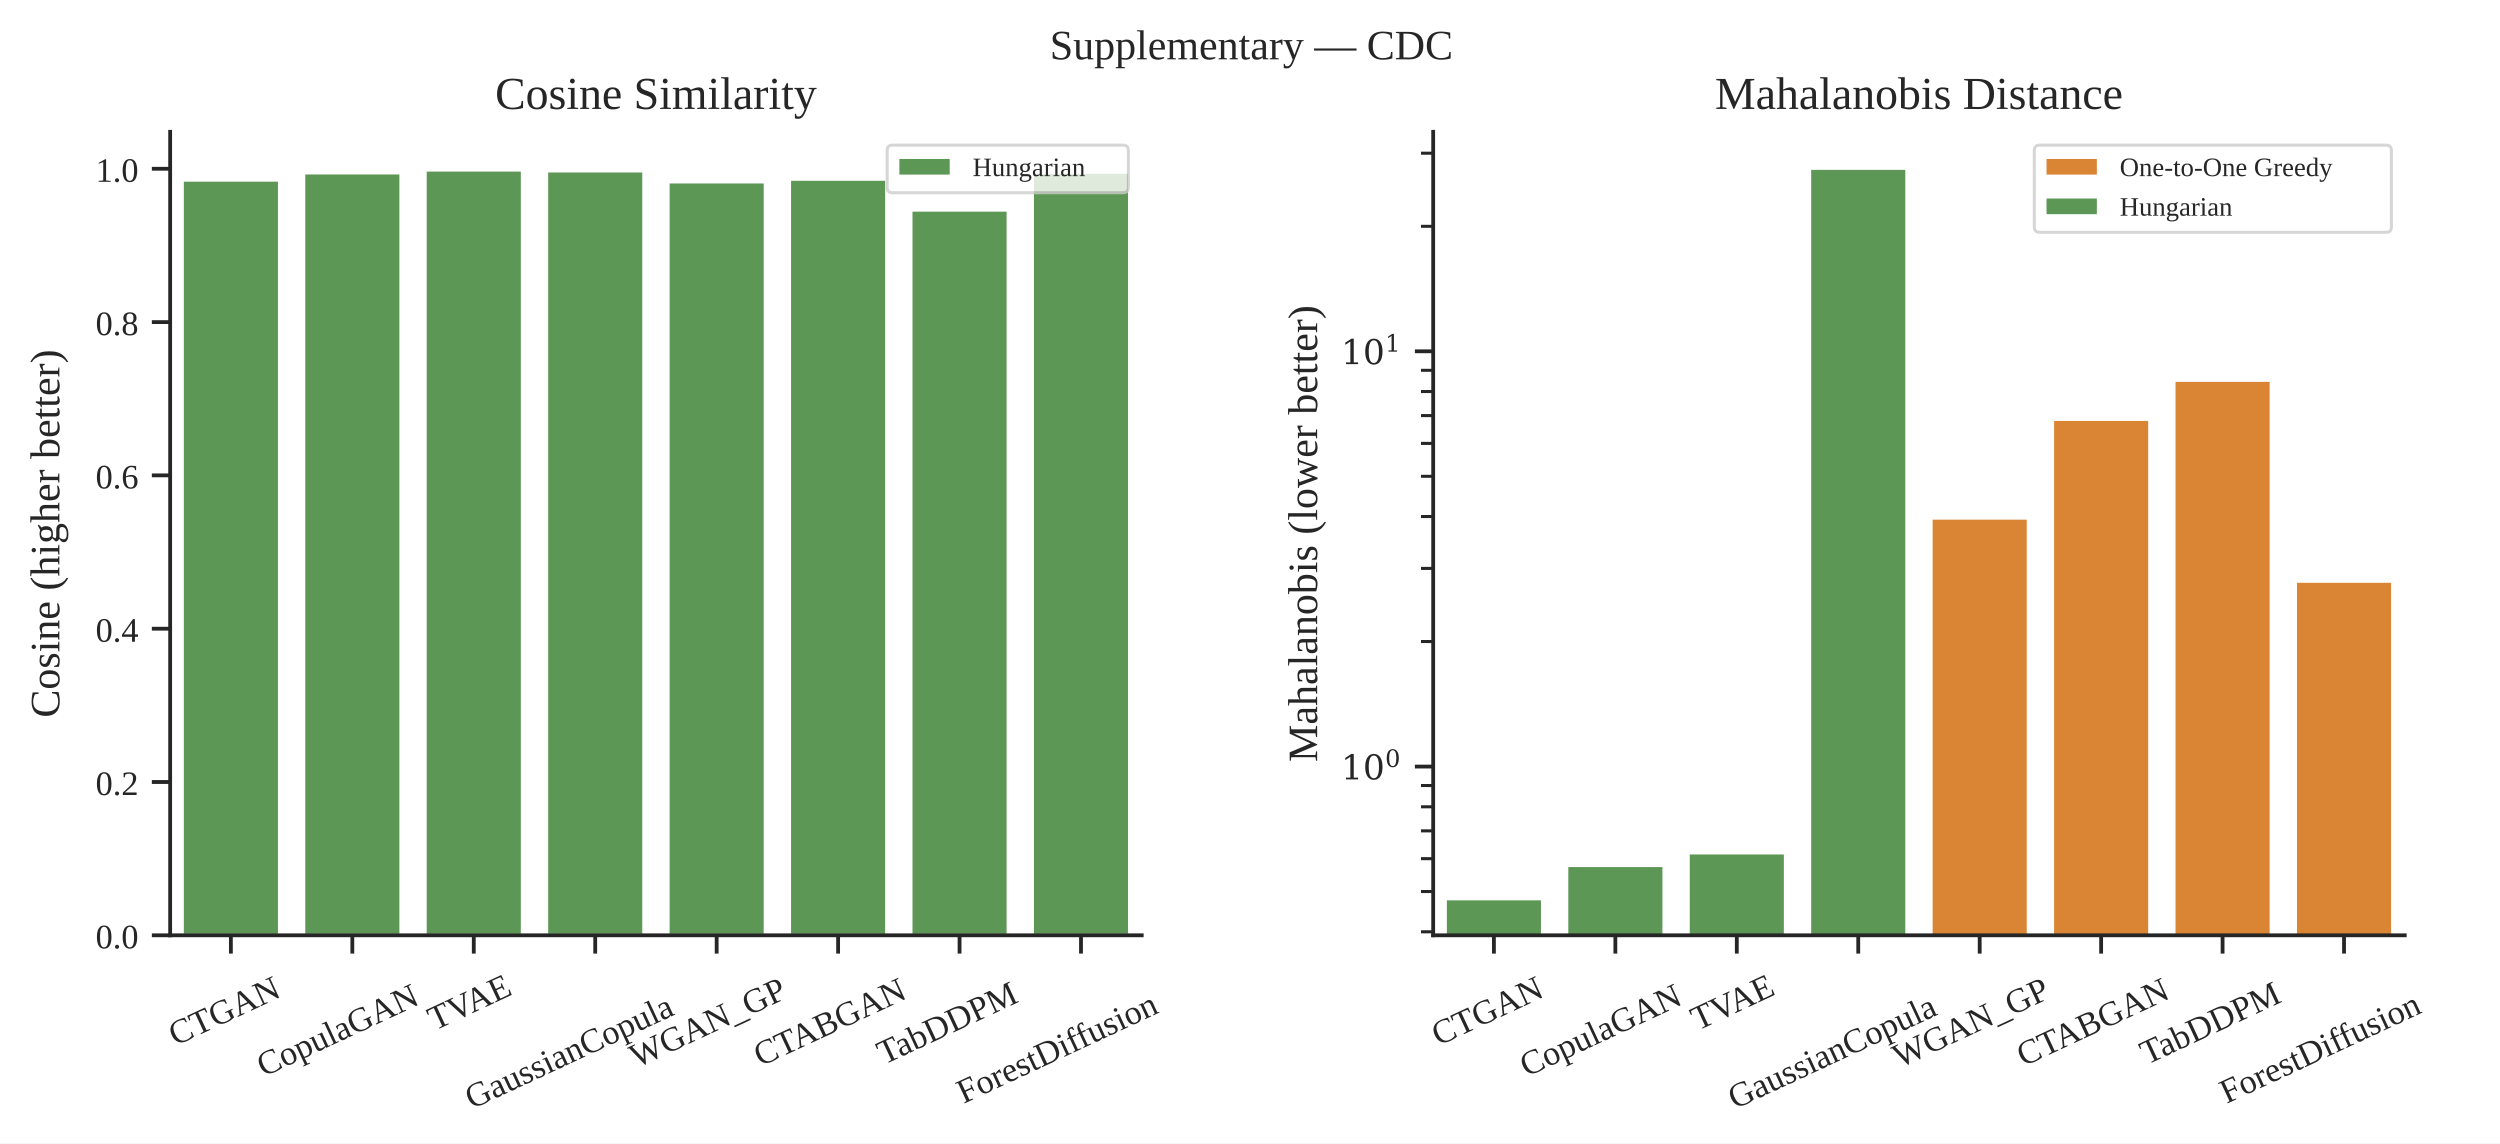
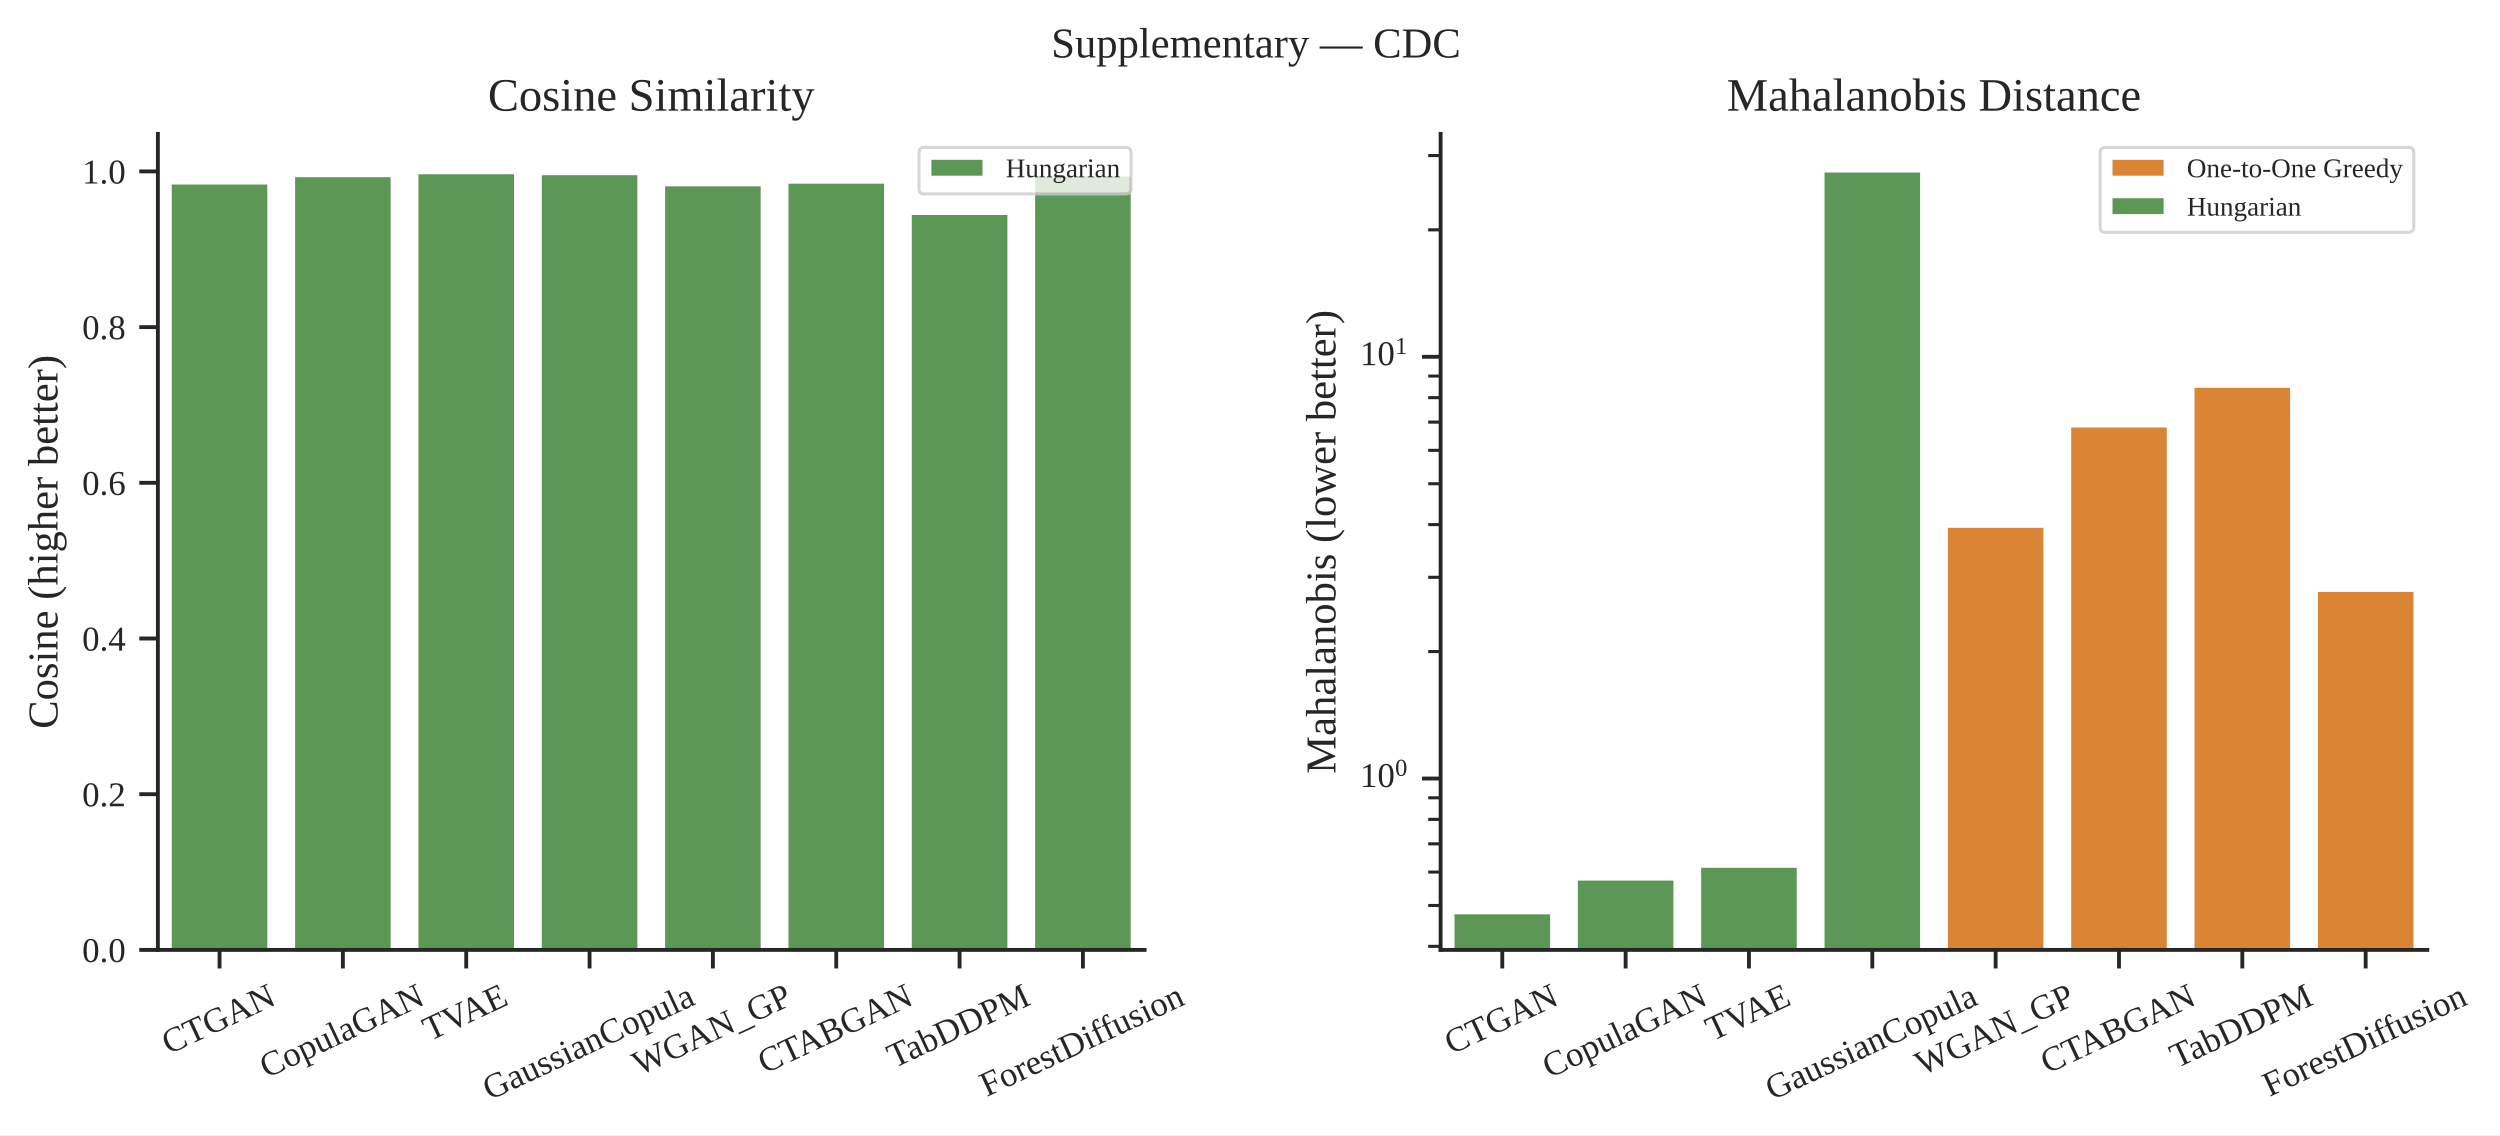
- <svg xmlns="http://www.w3.org/2000/svg" xmlns:xlink="http://www.w3.org/1999/xlink" width="655.49pt" height="299.789pt" viewBox="0 0 655.49 299.789" version="1.1">
+ <svg xmlns="http://www.w3.org/2000/svg" xmlns:xlink="http://www.w3.org/1999/xlink" width="645.417pt" height="293.062pt" viewBox="0 0 645.417 293.062" version="1.1">
  <defs>
    <style type="text/css">*{stroke-linejoin: round; stroke-linecap: butt}</style>
  </defs>
  <g id="figure_1">
    <g id="patch_1">
-       <path d="M 0 299.789  L 655.49 299.789  L 655.49 0  L 0 0  z " style="fill: #ffffff" />
+       <path d="M 0 293.062  L 645.417 293.062  L 645.417 0  L 0 0  z " style="fill: #ffffff" />
    </g>
    <g id="axes_1">
      <g id="patch_2">
-         <path d="M 44.615 245.232  L 299.354 245.232  L 299.354 34.56  L 44.615 34.56  z " style="fill: #ffffff" />
+         <path d="M 40.757 245.232  L 295.496 245.232  L 295.496 34.56  L 40.757 34.56  z " style="fill: #ffffff" />
      </g>
      <g id="matplotlib.axis_1">
        <g id="xtick_1">
          <g id="line2d_1">
            <defs>
-               <path id="m50af1e4150" d="M 0 0  L 0 4.8  " style="stroke: #262626" />
+               <path id="m67b6fa50e7" d="M 0 0  L 0 4.8  " style="stroke: #262626" />
            </defs>
            <g>
-               <use xlink:href="#m50af1e4150" x="60.536" y="245.232" style="fill: #262626; stroke: #262626" />
+               <use xlink:href="#m67b6fa50e7" x="56.678" y="245.232" style="fill: #262626; stroke: #262626" />
            </g>
          </g>
          <g id="text_1">
-             <text style="font-size: 9px; font-family: 'Times New Roman', 'Times', 'Nimbus Roman', 'Liberation Serif', 'DejaVu Serif', serif; fill: #262626" transform="translate(45.97269 274.291) rotate(-25)">CTGAN</text>
+             <text style="font-size: 9px; font-family: 'Times New Roman', 'Times', 'Nimbus Roman', 'Liberation Serif', 'TeX Gyre Termes', 'DejaVu Serif', serif; fill: #262626" transform="translate(43.54491 272.2929) rotate(-25)">CTGAN</text>
          </g>
        </g>
        <g id="xtick_2">
          <g id="line2d_2">
            <g>
-               <use xlink:href="#m50af1e4150" x="92.379" y="245.232" style="fill: #262626; stroke: #262626" />
+               <use xlink:href="#m67b6fa50e7" x="88.52" y="245.232" style="fill: #262626; stroke: #262626" />
            </g>
          </g>
          <g id="text_2">
-             <text style="font-size: 9px; font-family: 'Times New Roman', 'Times', 'Nimbus Roman', 'Liberation Serif', 'DejaVu Serif', serif; fill: #262626" transform="translate(69.10646 282.4128) rotate(-25)">CopulaGAN</text>
+             <text style="font-size: 9px; font-family: 'Times New Roman', 'Times', 'Nimbus Roman', 'Liberation Serif', 'TeX Gyre Termes', 'DejaVu Serif', serif; fill: #262626" transform="translate(68.81728 278.4202) rotate(-25)">CopulaGAN</text>
          </g>
        </g>
        <g id="xtick_3">
          <g id="line2d_3">
            <g>
-               <use xlink:href="#m50af1e4150" x="124.221" y="245.232" style="fill: #262626; stroke: #262626" />
+               <use xlink:href="#m67b6fa50e7" x="120.363" y="245.232" style="fill: #262626; stroke: #262626" />
            </g>
          </g>
          <g id="text_3">
-             <text style="font-size: 9px; font-family: 'Times New Roman', 'Times', 'Nimbus Roman', 'Liberation Serif', 'DejaVu Serif', serif; fill: #262626" transform="translate(113.9576 270.2806) rotate(-25)">TVAE</text>
+             <text style="font-size: 9px; font-family: 'Times New Roman', 'Times', 'Nimbus Roman', 'Liberation Serif', 'TeX Gyre Termes', 'DejaVu Serif', serif; fill: #262626" transform="translate(110.9296 268.8424) rotate(-25)">TVAE</text>
          </g>
        </g>
        <g id="xtick_4">
          <g id="line2d_4">
            <g>
-               <use xlink:href="#m50af1e4150" x="156.064" y="245.232" style="fill: #262626; stroke: #262626" />
+               <use xlink:href="#m67b6fa50e7" x="152.205" y="245.232" style="fill: #262626; stroke: #262626" />
            </g>
          </g>
          <g id="text_4">
-             <text style="font-size: 9px; font-family: 'Times New Roman', 'Times', 'Nimbus Roman', 'Liberation Serif', 'DejaVu Serif', serif; fill: #262626" transform="translate(123.6984 290.8929) rotate(-25)">GaussianCopula</text>
+             <text style="font-size: 9px; font-family: 'Times New Roman', 'Times', 'Nimbus Roman', 'Liberation Serif', 'TeX Gyre Termes', 'DejaVu Serif', serif; fill: #262626" transform="translate(126.3858 284.1244) rotate(-25)">GaussianCopula</text>
          </g>
        </g>
        <g id="xtick_5">
          <g id="line2d_5">
            <g>
-               <use xlink:href="#m50af1e4150" x="187.906" y="245.232" style="fill: #262626; stroke: #262626" />
+               <use xlink:href="#m67b6fa50e7" x="184.047" y="245.232" style="fill: #262626; stroke: #262626" />
            </g>
          </g>
          <g id="text_5">
-             <text style="font-size: 9px; font-family: 'Times New Roman', 'Times', 'Nimbus Roman', 'Liberation Serif', 'DejaVu Serif', serif; fill: #262626" transform="translate(166.8636 280.1085) rotate(-25)">WGAN_GP</text>
+             <text style="font-size: 9px; font-family: 'Times New Roman', 'Times', 'Nimbus Roman', 'Liberation Serif', 'TeX Gyre Termes', 'DejaVu Serif', serif; fill: #262626" transform="translate(165.0238 277.7867) rotate(-25)">WGAN_GP</text>
          </g>
        </g>
        <g id="xtick_6">
          <g id="line2d_6">
            <g>
-               <use xlink:href="#m50af1e4150" x="219.748" y="245.232" style="fill: #262626; stroke: #262626" />
+               <use xlink:href="#m67b6fa50e7" x="215.89" y="245.232" style="fill: #262626; stroke: #262626" />
            </g>
          </g>
          <g id="text_6">
-             <text style="font-size: 9px; font-family: 'Times New Roman', 'Times', 'Nimbus Roman', 'Liberation Serif', 'DejaVu Serif', serif; fill: #262626" transform="translate(199.3902 279.695) rotate(-25)">CTABGAN</text>
+             <text style="font-size: 9px; font-family: 'Times New Roman', 'Times', 'Nimbus Roman', 'Liberation Serif', 'TeX Gyre Termes', 'DejaVu Serif', serif; fill: #262626" transform="translate(197.4174 277.2726) rotate(-25)">CTABGAN</text>
          </g>
        </g>
        <g id="xtick_7">
          <g id="line2d_7">
            <g>
-               <use xlink:href="#m50af1e4150" x="251.591" y="245.232" style="fill: #262626; stroke: #262626" />
+               <use xlink:href="#m67b6fa50e7" x="247.732" y="245.232" style="fill: #262626; stroke: #262626" />
            </g>
          </g>
          <g id="text_7">
-             <text style="font-size: 9px; font-family: 'Times New Roman', 'Times', 'Nimbus Roman', 'Liberation Serif', 'DejaVu Serif', serif; fill: #262626" transform="translate(231.7341 279.2273) rotate(-25)">TabDDPM</text>
+             <text style="font-size: 9px; font-family: 'Times New Roman', 'Times', 'Nimbus Roman', 'Liberation Serif', 'TeX Gyre Termes', 'DejaVu Serif', serif; fill: #262626" transform="translate(230.8064 275.8303) rotate(-25)">TabDDPM</text>
          </g>
        </g>
        <g id="xtick_8">
          <g id="line2d_8">
            <g>
-               <use xlink:href="#m50af1e4150" x="283.433" y="245.232" style="fill: #262626; stroke: #262626" />
+               <use xlink:href="#m67b6fa50e7" x="279.574" y="245.232" style="fill: #262626; stroke: #262626" />
            </g>
          </g>
          <g id="text_8">
-             <text style="font-size: 9px; font-family: 'Times New Roman', 'Times', 'Nimbus Roman', 'Liberation Serif', 'DejaVu Serif', serif; fill: #262626" transform="translate(252.6273 289.4387) rotate(-25)">ForestDiffusion</text>
+             <text style="font-size: 9px; font-family: 'Times New Roman', 'Times', 'Nimbus Roman', 'Liberation Serif', 'TeX Gyre Termes', 'DejaVu Serif', serif; fill: #262626" transform="translate(254.7322 283.2133) rotate(-25)">ForestDiffusion</text>
          </g>
        </g>
      </g>
      <g id="matplotlib.axis_2">
        <g id="ytick_1">
          <g id="line2d_9">
            <defs>
-               <path id="m8c14c5569a" d="M 0 0  L -4.8 0  " style="stroke: #262626" />
+               <path id="m2bfbf1e0cd" d="M 0 0  L -4.8 0  " style="stroke: #262626" />
            </defs>
            <g>
-               <use xlink:href="#m8c14c5569a" x="44.615" y="245.232" style="fill: #262626; stroke: #262626" />
+               <use xlink:href="#m2bfbf1e0cd" x="40.757" y="245.232" style="fill: #262626; stroke: #262626" />
            </g>
          </g>
          <g id="text_9">
-             <text style="font-size: 9px; font-family: 'Times New Roman', 'Times', 'Nimbus Roman', 'Liberation Serif', 'DejaVu Serif', serif; text-anchor: end; fill: #262626" x="36.315" y="248.651" transform="rotate(-0 36.31516 248.6513)">0.0</text>
+             <text style="font-size: 9px; font-family: 'Times New Roman', 'Times', 'Nimbus Roman', 'Liberation Serif', 'TeX Gyre Termes', 'DejaVu Serif', serif; text-anchor: end; fill: #262626" x="32.457" y="248.355" transform="rotate(-0 32.45656 248.3546)">0.0</text>
          </g>
        </g>
        <g id="ytick_2">
          <g id="line2d_10">
            <g>
-               <use xlink:href="#m8c14c5569a" x="44.615" y="205.037" style="fill: #262626; stroke: #262626" />
+               <use xlink:href="#m2bfbf1e0cd" x="40.757" y="205.037" style="fill: #262626; stroke: #262626" />
            </g>
          </g>
          <g id="text_10">
-             <text style="font-size: 9px; font-family: 'Times New Roman', 'Times', 'Nimbus Roman', 'Liberation Serif', 'DejaVu Serif', serif; text-anchor: end; fill: #262626" x="36.315" y="208.456" transform="rotate(-0 36.31516 208.4559)">0.2</text>
+             <text style="font-size: 9px; font-family: 'Times New Roman', 'Times', 'Nimbus Roman', 'Liberation Serif', 'TeX Gyre Termes', 'DejaVu Serif', serif; text-anchor: end; fill: #262626" x="32.457" y="208.159" transform="rotate(-0 32.45656 208.1592)">0.2</text>
          </g>
        </g>
        <g id="ytick_3">
          <g id="line2d_11">
            <g>
-               <use xlink:href="#m8c14c5569a" x="44.615" y="164.841" style="fill: #262626; stroke: #262626" />
+               <use xlink:href="#m2bfbf1e0cd" x="40.757" y="164.841" style="fill: #262626; stroke: #262626" />
            </g>
          </g>
          <g id="text_11">
-             <text style="font-size: 9px; font-family: 'Times New Roman', 'Times', 'Nimbus Roman', 'Liberation Serif', 'DejaVu Serif', serif; text-anchor: end; fill: #262626" x="36.315" y="168.261" transform="rotate(-0 36.31516 168.2605)">0.4</text>
+             <text style="font-size: 9px; font-family: 'Times New Roman', 'Times', 'Nimbus Roman', 'Liberation Serif', 'TeX Gyre Termes', 'DejaVu Serif', serif; text-anchor: end; fill: #262626" x="32.457" y="167.964" transform="rotate(-0 32.45656 167.9638)">0.4</text>
          </g>
        </g>
        <g id="ytick_4">
          <g id="line2d_12">
            <g>
-               <use xlink:href="#m8c14c5569a" x="44.615" y="124.646" style="fill: #262626; stroke: #262626" />
+               <use xlink:href="#m2bfbf1e0cd" x="40.757" y="124.646" style="fill: #262626; stroke: #262626" />
            </g>
          </g>
          <g id="text_12">
-             <text style="font-size: 9px; font-family: 'Times New Roman', 'Times', 'Nimbus Roman', 'Liberation Serif', 'DejaVu Serif', serif; text-anchor: end; fill: #262626" x="36.315" y="128.065" transform="rotate(-0 36.31516 128.0651)">0.6</text>
+             <text style="font-size: 9px; font-family: 'Times New Roman', 'Times', 'Nimbus Roman', 'Liberation Serif', 'TeX Gyre Termes', 'DejaVu Serif', serif; text-anchor: end; fill: #262626" x="32.457" y="127.768" transform="rotate(-0 32.45656 127.7684)">0.6</text>
          </g>
        </g>
        <g id="ytick_5">
          <g id="line2d_13">
            <g>
-               <use xlink:href="#m8c14c5569a" x="44.615" y="84.45" style="fill: #262626; stroke: #262626" />
+               <use xlink:href="#m2bfbf1e0cd" x="40.757" y="84.45" style="fill: #262626; stroke: #262626" />
            </g>
          </g>
          <g id="text_13">
-             <text style="font-size: 9px; font-family: 'Times New Roman', 'Times', 'Nimbus Roman', 'Liberation Serif', 'DejaVu Serif', serif; text-anchor: end; fill: #262626" x="36.315" y="87.87" transform="rotate(-0 36.31516 87.86974)">0.8</text>
+             <text style="font-size: 9px; font-family: 'Times New Roman', 'Times', 'Nimbus Roman', 'Liberation Serif', 'TeX Gyre Termes', 'DejaVu Serif', serif; text-anchor: end; fill: #262626" x="32.457" y="87.573" transform="rotate(-0 32.45656 87.57303)">0.8</text>
          </g>
        </g>
        <g id="ytick_6">
          <g id="line2d_14">
            <g>
-               <use xlink:href="#m8c14c5569a" x="44.615" y="44.255" style="fill: #262626; stroke: #262626" />
+               <use xlink:href="#m2bfbf1e0cd" x="40.757" y="44.255" style="fill: #262626; stroke: #262626" />
            </g>
          </g>
          <g id="text_14">
-             <text style="font-size: 9px; font-family: 'Times New Roman', 'Times', 'Nimbus Roman', 'Liberation Serif', 'DejaVu Serif', serif; text-anchor: end; fill: #262626" x="36.315" y="47.674" transform="rotate(-0 36.31516 47.67436)">1.0</text>
+             <text style="font-size: 9px; font-family: 'Times New Roman', 'Times', 'Nimbus Roman', 'Liberation Serif', 'TeX Gyre Termes', 'DejaVu Serif', serif; text-anchor: end; fill: #262626" x="32.457" y="47.378" transform="rotate(-0 32.45656 47.37764)">1.0</text>
          </g>
        </g>
        <g id="text_15">
-           <text style="font-size: 11px; font-family: 'Times New Roman', 'Times', 'Nimbus Roman', 'Liberation Serif', 'DejaVu Serif', serif; text-anchor: middle; fill: #262626" x="15.558" y="139.896" transform="rotate(-90 15.55828 139.896)">Cosine (higher better)</text>
+           <text style="font-size: 11px; font-family: 'Times New Roman', 'Times', 'Nimbus Roman', 'Liberation Serif', 'TeX Gyre Termes', 'DejaVu Serif', serif; text-anchor: middle; fill: #262626" x="14.833" y="139.896" transform="rotate(-90 14.83297 139.896)">Cosine (higher better)</text>
        </g>
      </g>
      <g id="patch_3">
-         <path d="M 47.799 245.232  L 73.273 245.232  L 73.273 47.236  L 47.799 47.236  z " clip-path="url(#pd14e0d94b9)" style="fill: #5d9756; stroke: #ffffff; stroke-width: 0.8; stroke-linejoin: miter" />
+         <path d="M 43.941 245.232  L 69.415 245.232  L 69.415 47.236  L 43.941 47.236  z " clip-path="url(#pddd8d84d70)" style="fill: #5d9756; stroke: #ffffff; stroke-width: 0.8; stroke-linejoin: miter" />
      </g>
      <g id="patch_4">
-         <path d="M 79.642 245.232  L 105.116 245.232  L 105.116 45.349  L 79.642 45.349  z " clip-path="url(#pd14e0d94b9)" style="fill: #5d9756; stroke: #ffffff; stroke-width: 0.8; stroke-linejoin: miter" />
+         <path d="M 75.783 245.232  L 101.257 245.232  L 101.257 45.349  L 75.783 45.349  z " clip-path="url(#pddd8d84d70)" style="fill: #5d9756; stroke: #ffffff; stroke-width: 0.8; stroke-linejoin: miter" />
      </g>
      <g id="patch_5">
-         <path d="M 111.484 245.232  L 136.958 245.232  L 136.958 44.592  L 111.484 44.592  z " clip-path="url(#pd14e0d94b9)" style="fill: #5d9756; stroke: #ffffff; stroke-width: 0.8; stroke-linejoin: miter" />
+         <path d="M 107.626 245.232  L 133.099 245.232  L 133.099 44.592  L 107.626 44.592  z " clip-path="url(#pddd8d84d70)" style="fill: #5d9756; stroke: #ffffff; stroke-width: 0.8; stroke-linejoin: miter" />
      </g>
      <g id="patch_6">
-         <path d="M 143.327 245.232  L 168.8 245.232  L 168.8 44.823  L 143.327 44.823  z " clip-path="url(#pd14e0d94b9)" style="fill: #5d9756; stroke: #ffffff; stroke-width: 0.8; stroke-linejoin: miter" />
+         <path d="M 139.468 245.232  L 164.942 245.232  L 164.942 44.823  L 139.468 44.823  z " clip-path="url(#pddd8d84d70)" style="fill: #5d9756; stroke: #ffffff; stroke-width: 0.8; stroke-linejoin: miter" />
      </g>
      <g id="patch_7">
-         <path d="M 175.169 245.232  L 200.643 245.232  L 200.643 47.706  L 175.169 47.706  z " clip-path="url(#pd14e0d94b9)" style="fill: #5d9756; stroke: #ffffff; stroke-width: 0.8; stroke-linejoin: miter" />
+         <path d="M 171.31 245.232  L 196.784 245.232  L 196.784 47.706  L 171.31 47.706  z " clip-path="url(#pddd8d84d70)" style="fill: #5d9756; stroke: #ffffff; stroke-width: 0.8; stroke-linejoin: miter" />
      </g>
      <g id="patch_8">
-         <path d="M 207.011 245.232  L 232.485 245.232  L 232.485 47.011  L 207.011 47.011  z " clip-path="url(#pd14e0d94b9)" style="fill: #5d9756; stroke: #ffffff; stroke-width: 0.8; stroke-linejoin: miter" />
+         <path d="M 203.153 245.232  L 228.627 245.232  L 228.627 47.011  L 203.153 47.011  z " clip-path="url(#pddd8d84d70)" style="fill: #5d9756; stroke: #ffffff; stroke-width: 0.8; stroke-linejoin: miter" />
      </g>
      <g id="patch_9">
-         <path d="M 238.854 245.232  L 264.328 245.232  L 264.328 55.101  L 238.854 55.101  z " clip-path="url(#pd14e0d94b9)" style="fill: #5d9756; stroke: #ffffff; stroke-width: 0.8; stroke-linejoin: miter" />
+         <path d="M 234.995 245.232  L 260.469 245.232  L 260.469 55.101  L 234.995 55.101  z " clip-path="url(#pddd8d84d70)" style="fill: #5d9756; stroke: #ffffff; stroke-width: 0.8; stroke-linejoin: miter" />
      </g>
      <g id="patch_10">
-         <path d="M 270.696 245.232  L 296.17 245.232  L 296.17 45.181  L 270.696 45.181  z " clip-path="url(#pd14e0d94b9)" style="fill: #5d9756; stroke: #ffffff; stroke-width: 0.8; stroke-linejoin: miter" />
+         <path d="M 266.838 245.232  L 292.311 245.232  L 292.311 45.181  L 266.838 45.181  z " clip-path="url(#pddd8d84d70)" style="fill: #5d9756; stroke: #ffffff; stroke-width: 0.8; stroke-linejoin: miter" />
      </g>
      <g id="patch_11">
-         <path d="M 60.536 245.232  L 60.536 245.232  L 60.536 245.232  L 60.536 245.232  z " clip-path="url(#pd14e0d94b9)" style="fill: #5d9756; stroke: #ffffff; stroke-width: 0.8; stroke-linejoin: miter" />
+         <path d="M 56.678 245.232  L 56.678 245.232  L 56.678 245.232  L 56.678 245.232  z " clip-path="url(#pddd8d84d70)" style="fill: #5d9756; stroke: #ffffff; stroke-width: 0.8; stroke-linejoin: miter" />
      </g>
      <g id="line2d_15">
-         <path clip-path="url(#pd14e0d94b9)" style="fill: none; stroke: #424242; stroke-width: 1.8; stroke-linecap: round" />
+         <path clip-path="url(#pddd8d84d70)" style="fill: none; stroke: #424242; stroke-width: 1.8; stroke-linecap: round" />
      </g>
      <g id="line2d_16">
-         <path clip-path="url(#pd14e0d94b9)" style="fill: none; stroke: #424242; stroke-width: 1.8; stroke-linecap: round" />
+         <path clip-path="url(#pddd8d84d70)" style="fill: none; stroke: #424242; stroke-width: 1.8; stroke-linecap: round" />
      </g>
      <g id="line2d_17">
-         <path clip-path="url(#pd14e0d94b9)" style="fill: none; stroke: #424242; stroke-width: 1.8; stroke-linecap: round" />
+         <path clip-path="url(#pddd8d84d70)" style="fill: none; stroke: #424242; stroke-width: 1.8; stroke-linecap: round" />
      </g>
      <g id="line2d_18">
-         <path clip-path="url(#pd14e0d94b9)" style="fill: none; stroke: #424242; stroke-width: 1.8; stroke-linecap: round" />
+         <path clip-path="url(#pddd8d84d70)" style="fill: none; stroke: #424242; stroke-width: 1.8; stroke-linecap: round" />
      </g>
      <g id="line2d_19">
-         <path clip-path="url(#pd14e0d94b9)" style="fill: none; stroke: #424242; stroke-width: 1.8; stroke-linecap: round" />
+         <path clip-path="url(#pddd8d84d70)" style="fill: none; stroke: #424242; stroke-width: 1.8; stroke-linecap: round" />
      </g>
      <g id="line2d_20">
-         <path clip-path="url(#pd14e0d94b9)" style="fill: none; stroke: #424242; stroke-width: 1.8; stroke-linecap: round" />
+         <path clip-path="url(#pddd8d84d70)" style="fill: none; stroke: #424242; stroke-width: 1.8; stroke-linecap: round" />
      </g>
      <g id="line2d_21">
-         <path clip-path="url(#pd14e0d94b9)" style="fill: none; stroke: #424242; stroke-width: 1.8; stroke-linecap: round" />
+         <path clip-path="url(#pddd8d84d70)" style="fill: none; stroke: #424242; stroke-width: 1.8; stroke-linecap: round" />
      </g>
      <g id="line2d_22">
-         <path clip-path="url(#pd14e0d94b9)" style="fill: none; stroke: #424242; stroke-width: 1.8; stroke-linecap: round" />
+         <path clip-path="url(#pddd8d84d70)" style="fill: none; stroke: #424242; stroke-width: 1.8; stroke-linecap: round" />
      </g>
      <g id="patch_12">
-         <path d="M 44.615 245.232  L 44.615 34.56  " style="fill: none; stroke: #262626; stroke-linejoin: miter; stroke-linecap: square" />
+         <path d="M 40.757 245.232  L 40.757 34.56  " style="fill: none; stroke: #262626; stroke-linejoin: miter; stroke-linecap: square" />
      </g>
      <g id="patch_13">
-         <path d="M 44.615 245.232  L 299.354 245.232  " style="fill: none; stroke: #262626; stroke-linejoin: miter; stroke-linecap: square" />
+         <path d="M 40.757 245.232  L 295.496 245.232  " style="fill: none; stroke: #262626; stroke-linejoin: miter; stroke-linecap: square" />
      </g>
      <g id="text_16">
-         <text style="font-size: 12px; font-family: 'Times New Roman', 'Times', 'Nimbus Roman', 'Liberation Serif', 'DejaVu Serif', serif; text-anchor: middle; fill: #262626" x="171.985" y="28.56" transform="rotate(-0 171.9847 28.56)">Cosine Similarity</text>
+         <text style="font-size: 12px; font-family: 'Times New Roman', 'Times', 'Nimbus Roman', 'Liberation Serif', 'TeX Gyre Termes', 'DejaVu Serif', serif; text-anchor: middle; fill: #262626" x="168.126" y="28.56" transform="rotate(-0 168.1261 28.56)">Cosine Similarity</text>
      </g>
      <g id="legend_1">
        <g id="patch_14">
-           <path d="M 234.011 50.534  L 294.454 50.534  Q 295.854 50.534 295.854 49.134  L 295.854 39.46  Q 295.854 38.06 294.454 38.06  L 234.011 38.06  Q 232.611 38.06 232.611 39.46  L 232.611 49.134  Q 232.611 50.534 234.011 50.534  z " style="fill: #ffffff; opacity: 0.8; stroke: #cccccc; stroke-width: 0.8; stroke-linejoin: miter" />
+           <path d="M 238.65 50.07  L 290.596 50.07  Q 291.996 50.07 291.996 48.67  L 291.996 39.46  Q 291.996 38.06 290.596 38.06  L 238.65 38.06  Q 237.25 38.06 237.25 39.46  L 237.25 48.67  Q 237.25 50.07 238.65 50.07  z " style="fill: #ffffff; opacity: 0.8; stroke: #cccccc; stroke-width: 0.8; stroke-linejoin: miter" />
        </g>
        <g id="patch_15">
-           <path d="M 235.411 46.179  L 249.411 46.179  L 249.411 41.279  L 235.411 41.279  z " style="fill: #5d9756; stroke: #ffffff; stroke-width: 0.8; stroke-linejoin: miter" />
+           <path d="M 240.05 45.76  L 254.05 45.76  L 254.05 40.86  L 240.05 40.86  z " style="fill: #5d9756; stroke: #ffffff; stroke-width: 0.8; stroke-linejoin: miter" />
        </g>
        <g id="text_17">
-           <text style="font-size: 7px; font-family: 'Times New Roman', 'Times', 'Nimbus Roman', 'Liberation Serif', 'DejaVu Serif', serif; text-anchor: start; fill: #262626" x="255.011" y="46.179" transform="rotate(-0 255.0115 46.17891)">Hungarian</text>
+           <text style="font-size: 7px; font-family: 'Times New Roman', 'Times', 'Nimbus Roman', 'Liberation Serif', 'TeX Gyre Termes', 'DejaVu Serif', serif; text-anchor: start; fill: #262626" x="259.65" y="45.76" transform="rotate(-0 259.6502 45.76)">Hungarian</text>
        </g>
      </g>
    </g>
    <g id="axes_2">
      <g id="patch_16">
-         <path d="M 375.776 245.232  L 630.515 245.232  L 630.515 34.56  L 375.776 34.56  z " style="fill: #ffffff" />
+         <path d="M 371.917 245.232  L 626.657 245.232  L 626.657 34.56  L 371.917 34.56  z " style="fill: #ffffff" />
      </g>
      <g id="matplotlib.axis_3">
        <g id="xtick_9">
          <g id="line2d_23">
            <g>
-               <use xlink:href="#m50af1e4150" x="391.697" y="245.232" style="fill: #262626; stroke: #262626" />
+               <use xlink:href="#m67b6fa50e7" x="387.839" y="245.232" style="fill: #262626; stroke: #262626" />
            </g>
          </g>
          <g id="text_18">
-             <text style="font-size: 9px; font-family: 'Times New Roman', 'Times', 'Nimbus Roman', 'Liberation Serif', 'DejaVu Serif', serif; fill: #262626" transform="translate(377.1336 274.291) rotate(-25)">CTGAN</text>
+             <text style="font-size: 9px; font-family: 'Times New Roman', 'Times', 'Nimbus Roman', 'Liberation Serif', 'TeX Gyre Termes', 'DejaVu Serif', serif; fill: #262626" transform="translate(374.7058 272.2929) rotate(-25)">CTGAN</text>
          </g>
        </g>
        <g id="xtick_10">
          <g id="line2d_24">
            <g>
-               <use xlink:href="#m50af1e4150" x="423.54" y="245.232" style="fill: #262626; stroke: #262626" />
+               <use xlink:href="#m67b6fa50e7" x="419.681" y="245.232" style="fill: #262626; stroke: #262626" />
            </g>
          </g>
          <g id="text_19">
-             <text style="font-size: 9px; font-family: 'Times New Roman', 'Times', 'Nimbus Roman', 'Liberation Serif', 'DejaVu Serif', serif; fill: #262626" transform="translate(400.2673 282.4128) rotate(-25)">CopulaGAN</text>
+             <text style="font-size: 9px; font-family: 'Times New Roman', 'Times', 'Nimbus Roman', 'Liberation Serif', 'TeX Gyre Termes', 'DejaVu Serif', serif; fill: #262626" transform="translate(399.9781 278.4202) rotate(-25)">CopulaGAN</text>
          </g>
        </g>
        <g id="xtick_11">
          <g id="line2d_25">
            <g>
-               <use xlink:href="#m50af1e4150" x="455.382" y="245.232" style="fill: #262626; stroke: #262626" />
+               <use xlink:href="#m67b6fa50e7" x="451.523" y="245.232" style="fill: #262626; stroke: #262626" />
            </g>
          </g>
          <g id="text_20">
-             <text style="font-size: 9px; font-family: 'Times New Roman', 'Times', 'Nimbus Roman', 'Liberation Serif', 'DejaVu Serif', serif; fill: #262626" transform="translate(445.1185 270.2806) rotate(-25)">TVAE</text>
+             <text style="font-size: 9px; font-family: 'Times New Roman', 'Times', 'Nimbus Roman', 'Liberation Serif', 'TeX Gyre Termes', 'DejaVu Serif', serif; fill: #262626" transform="translate(442.0904 268.8424) rotate(-25)">TVAE</text>
          </g>
        </g>
        <g id="xtick_12">
          <g id="line2d_26">
            <g>
-               <use xlink:href="#m50af1e4150" x="487.224" y="245.232" style="fill: #262626; stroke: #262626" />
+               <use xlink:href="#m67b6fa50e7" x="483.366" y="245.232" style="fill: #262626; stroke: #262626" />
            </g>
          </g>
          <g id="text_21">
-             <text style="font-size: 9px; font-family: 'Times New Roman', 'Times', 'Nimbus Roman', 'Liberation Serif', 'DejaVu Serif', serif; fill: #262626" transform="translate(454.8592 290.8929) rotate(-25)">GaussianCopula</text>
+             <text style="font-size: 9px; font-family: 'Times New Roman', 'Times', 'Nimbus Roman', 'Liberation Serif', 'TeX Gyre Termes', 'DejaVu Serif', serif; fill: #262626" transform="translate(457.5466 284.1244) rotate(-25)">GaussianCopula</text>
          </g>
        </g>
        <g id="xtick_13">
          <g id="line2d_27">
            <g>
-               <use xlink:href="#m50af1e4150" x="519.067" y="245.232" style="fill: #262626; stroke: #262626" />
+               <use xlink:href="#m67b6fa50e7" x="515.208" y="245.232" style="fill: #262626; stroke: #262626" />
            </g>
          </g>
          <g id="text_22">
-             <text style="font-size: 9px; font-family: 'Times New Roman', 'Times', 'Nimbus Roman', 'Liberation Serif', 'DejaVu Serif', serif; fill: #262626" transform="translate(498.0244 280.1085) rotate(-25)">WGAN_GP</text>
+             <text style="font-size: 9px; font-family: 'Times New Roman', 'Times', 'Nimbus Roman', 'Liberation Serif', 'TeX Gyre Termes', 'DejaVu Serif', serif; fill: #262626" transform="translate(496.1846 277.7867) rotate(-25)">WGAN_GP</text>
          </g>
        </g>
        <g id="xtick_14">
          <g id="line2d_28">
            <g>
-               <use xlink:href="#m50af1e4150" x="550.909" y="245.232" style="fill: #262626; stroke: #262626" />
+               <use xlink:href="#m67b6fa50e7" x="547.051" y="245.232" style="fill: #262626; stroke: #262626" />
            </g>
          </g>
          <g id="text_23">
-             <text style="font-size: 9px; font-family: 'Times New Roman', 'Times', 'Nimbus Roman', 'Liberation Serif', 'DejaVu Serif', serif; fill: #262626" transform="translate(530.551 279.695) rotate(-25)">CTABGAN</text>
+             <text style="font-size: 9px; font-family: 'Times New Roman', 'Times', 'Nimbus Roman', 'Liberation Serif', 'TeX Gyre Termes', 'DejaVu Serif', serif; fill: #262626" transform="translate(528.5782 277.2726) rotate(-25)">CTABGAN</text>
          </g>
        </g>
        <g id="xtick_15">
          <g id="line2d_29">
            <g>
-               <use xlink:href="#m50af1e4150" x="582.752" y="245.232" style="fill: #262626; stroke: #262626" />
+               <use xlink:href="#m67b6fa50e7" x="578.893" y="245.232" style="fill: #262626; stroke: #262626" />
            </g>
          </g>
          <g id="text_24">
-             <text style="font-size: 9px; font-family: 'Times New Roman', 'Times', 'Nimbus Roman', 'Liberation Serif', 'DejaVu Serif', serif; fill: #262626" transform="translate(562.8949 279.2273) rotate(-25)">TabDDPM</text>
+             <text style="font-size: 9px; font-family: 'Times New Roman', 'Times', 'Nimbus Roman', 'Liberation Serif', 'TeX Gyre Termes', 'DejaVu Serif', serif; fill: #262626" transform="translate(561.9672 275.8303) rotate(-25)">TabDDPM</text>
          </g>
        </g>
        <g id="xtick_16">
          <g id="line2d_30">
            <g>
-               <use xlink:href="#m50af1e4150" x="614.594" y="245.232" style="fill: #262626; stroke: #262626" />
+               <use xlink:href="#m67b6fa50e7" x="610.735" y="245.232" style="fill: #262626; stroke: #262626" />
            </g>
          </g>
          <g id="text_25">
-             <text style="font-size: 9px; font-family: 'Times New Roman', 'Times', 'Nimbus Roman', 'Liberation Serif', 'DejaVu Serif', serif; fill: #262626" transform="translate(583.7881 289.4387) rotate(-25)">ForestDiffusion</text>
+             <text style="font-size: 9px; font-family: 'Times New Roman', 'Times', 'Nimbus Roman', 'Liberation Serif', 'TeX Gyre Termes', 'DejaVu Serif', serif; fill: #262626" transform="translate(585.8931 283.2133) rotate(-25)">ForestDiffusion</text>
          </g>
        </g>
      </g>
      <g id="matplotlib.axis_4">
        <g id="ytick_7">
          <g id="line2d_31">
            <g>
-               <use xlink:href="#m8c14c5569a" x="375.776" y="200.985" style="fill: #262626; stroke: #262626" />
+               <use xlink:href="#m2bfbf1e0cd" x="371.917" y="200.985" style="fill: #262626; stroke: #262626" />
            </g>
          </g>
          <g id="text_26">
-             <g style="fill: #262626" transform="translate(351.636 204.4044)">
+             <g style="fill: #262626" transform="translate(351.1074 204.1077)">
              <text>
-                 <tspan x="0" y="-0.048" style="font-size: 9px; font-family: 'DejaVu Serif'; fill: #262626">1</tspan>
-                 <tspan x="5.726" y="-0.048" style="font-size: 9px; font-family: 'DejaVu Serif'; fill: #262626">0</tspan>
-                 <tspan x="11.534" y="-3.319" style="font-size: 6.3px; font-family: 'DejaVu Serif'; fill: #262626">0</tspan>
+                 <tspan x="0" y="-0.923" style="font-size: 9px; font-family: 'Times New Roman'; fill: #262626">1</tspan>
+                 <tspan x="4.5" y="-0.923" style="font-size: 9px; font-family: 'Times New Roman'; fill: #262626">0</tspan>
+                 <tspan x="9.072" y="-3.811" style="font-size: 6.3px; font-family: 'Times New Roman'; fill: #262626">0</tspan>
              </text>
            </g>
          </g>
        </g>
        <g id="ytick_8">
          <g id="line2d_32">
            <g>
-               <use xlink:href="#m8c14c5569a" x="375.776" y="92.11" style="fill: #262626; stroke: #262626" />
+               <use xlink:href="#m2bfbf1e0cd" x="371.917" y="92.11" style="fill: #262626; stroke: #262626" />
            </g>
          </g>
          <g id="text_27">
-             <g style="fill: #262626" transform="translate(351.636 95.52902)">
+             <g style="fill: #262626" transform="translate(351.1074 95.2323)">
              <text>
-                 <tspan x="0" y="-0.048" style="font-size: 9px; font-family: 'DejaVu Serif'; fill: #262626">1</tspan>
-                 <tspan x="5.726" y="-0.048" style="font-size: 9px; font-family: 'DejaVu Serif'; fill: #262626">0</tspan>
-                 <tspan x="11.534" y="-3.319" style="font-size: 6.3px; font-family: 'DejaVu Serif'; fill: #262626">1</tspan>
+                 <tspan x="0" y="-0.956" style="font-size: 9px; font-family: 'Times New Roman'; fill: #262626">1</tspan>
+                 <tspan x="4.5" y="-0.956" style="font-size: 9px; font-family: 'Times New Roman'; fill: #262626">0</tspan>
+                 <tspan x="9.072" y="-3.844" style="font-size: 6.3px; font-family: 'Times New Roman'; fill: #262626">1</tspan>
              </text>
            </g>
          </g>
        </g>
        <g id="ytick_9">
          <g id="line2d_33">
            <defs>
-               <path id="m7fe1ba3d4f" d="M 0 0  L -3.2 0  " style="stroke: #262626; stroke-width: 0.8" />
+               <path id="m6f452e37fa" d="M 0 0  L -3.2 0  " style="stroke: #262626; stroke-width: 0.8" />
            </defs>
            <g>
-               <use xlink:href="#m7fe1ba3d4f" x="375.776" y="244.311" style="fill: #262626; stroke: #262626; stroke-width: 0.8" />
+               <use xlink:href="#m6f452e37fa" x="371.917" y="244.311" style="fill: #262626; stroke: #262626; stroke-width: 0.8" />
            </g>
          </g>
        </g>
        <g id="ytick_10">
          <g id="line2d_34">
            <g>
-               <use xlink:href="#m7fe1ba3d4f" x="375.776" y="233.76" style="fill: #262626; stroke: #262626; stroke-width: 0.8" />
+               <use xlink:href="#m6f452e37fa" x="371.917" y="233.76" style="fill: #262626; stroke: #262626; stroke-width: 0.8" />
            </g>
          </g>
        </g>
        <g id="ytick_11">
          <g id="line2d_35">
            <g>
-               <use xlink:href="#m7fe1ba3d4f" x="375.776" y="225.139" style="fill: #262626; stroke: #262626; stroke-width: 0.8" />
+               <use xlink:href="#m6f452e37fa" x="371.917" y="225.139" style="fill: #262626; stroke: #262626; stroke-width: 0.8" />
            </g>
          </g>
        </g>
        <g id="ytick_12">
          <g id="line2d_36">
            <g>
-               <use xlink:href="#m7fe1ba3d4f" x="375.776" y="217.85" style="fill: #262626; stroke: #262626; stroke-width: 0.8" />
+               <use xlink:href="#m6f452e37fa" x="371.917" y="217.85" style="fill: #262626; stroke: #262626; stroke-width: 0.8" />
            </g>
          </g>
        </g>
        <g id="ytick_13">
          <g id="line2d_37">
            <g>
-               <use xlink:href="#m7fe1ba3d4f" x="375.776" y="211.536" style="fill: #262626; stroke: #262626; stroke-width: 0.8" />
+               <use xlink:href="#m6f452e37fa" x="371.917" y="211.536" style="fill: #262626; stroke: #262626; stroke-width: 0.8" />
            </g>
          </g>
        </g>
        <g id="ytick_14">
          <g id="line2d_38">
            <g>
-               <use xlink:href="#m7fe1ba3d4f" x="375.776" y="205.967" style="fill: #262626; stroke: #262626; stroke-width: 0.8" />
+               <use xlink:href="#m6f452e37fa" x="371.917" y="205.967" style="fill: #262626; stroke: #262626; stroke-width: 0.8" />
            </g>
          </g>
        </g>
        <g id="ytick_15">
          <g id="line2d_39">
            <g>
-               <use xlink:href="#m7fe1ba3d4f" x="375.776" y="168.21" style="fill: #262626; stroke: #262626; stroke-width: 0.8" />
+               <use xlink:href="#m6f452e37fa" x="371.917" y="168.21" style="fill: #262626; stroke: #262626; stroke-width: 0.8" />
            </g>
          </g>
        </g>
        <g id="ytick_16">
          <g id="line2d_40">
            <g>
-               <use xlink:href="#m7fe1ba3d4f" x="375.776" y="149.038" style="fill: #262626; stroke: #262626; stroke-width: 0.8" />
+               <use xlink:href="#m6f452e37fa" x="371.917" y="149.038" style="fill: #262626; stroke: #262626; stroke-width: 0.8" />
            </g>
          </g>
        </g>
        <g id="ytick_17">
          <g id="line2d_41">
            <g>
-               <use xlink:href="#m7fe1ba3d4f" x="375.776" y="135.436" style="fill: #262626; stroke: #262626; stroke-width: 0.8" />
+               <use xlink:href="#m6f452e37fa" x="371.917" y="135.436" style="fill: #262626; stroke: #262626; stroke-width: 0.8" />
            </g>
          </g>
        </g>
        <g id="ytick_18">
          <g id="line2d_42">
            <g>
-               <use xlink:href="#m7fe1ba3d4f" x="375.776" y="124.884" style="fill: #262626; stroke: #262626; stroke-width: 0.8" />
+               <use xlink:href="#m6f452e37fa" x="371.917" y="124.884" style="fill: #262626; stroke: #262626; stroke-width: 0.8" />
            </g>
          </g>
        </g>
        <g id="ytick_19">
          <g id="line2d_43">
            <g>
-               <use xlink:href="#m7fe1ba3d4f" x="375.776" y="116.264" style="fill: #262626; stroke: #262626; stroke-width: 0.8" />
+               <use xlink:href="#m6f452e37fa" x="371.917" y="116.264" style="fill: #262626; stroke: #262626; stroke-width: 0.8" />
            </g>
          </g>
        </g>
        <g id="ytick_20">
          <g id="line2d_44">
            <g>
-               <use xlink:href="#m7fe1ba3d4f" x="375.776" y="108.975" style="fill: #262626; stroke: #262626; stroke-width: 0.8" />
+               <use xlink:href="#m6f452e37fa" x="371.917" y="108.975" style="fill: #262626; stroke: #262626; stroke-width: 0.8" />
            </g>
          </g>
        </g>
        <g id="ytick_21">
          <g id="line2d_45">
            <g>
-               <use xlink:href="#m7fe1ba3d4f" x="375.776" y="102.661" style="fill: #262626; stroke: #262626; stroke-width: 0.8" />
+               <use xlink:href="#m6f452e37fa" x="371.917" y="102.661" style="fill: #262626; stroke: #262626; stroke-width: 0.8" />
            </g>
          </g>
        </g>
        <g id="ytick_22">
          <g id="line2d_46">
            <g>
-               <use xlink:href="#m7fe1ba3d4f" x="375.776" y="97.092" style="fill: #262626; stroke: #262626; stroke-width: 0.8" />
+               <use xlink:href="#m6f452e37fa" x="371.917" y="97.092" style="fill: #262626; stroke: #262626; stroke-width: 0.8" />
            </g>
          </g>
        </g>
        <g id="ytick_23">
          <g id="line2d_47">
            <g>
-               <use xlink:href="#m7fe1ba3d4f" x="375.776" y="59.335" style="fill: #262626; stroke: #262626; stroke-width: 0.8" />
+               <use xlink:href="#m6f452e37fa" x="371.917" y="59.335" style="fill: #262626; stroke: #262626; stroke-width: 0.8" />
            </g>
          </g>
        </g>
        <g id="ytick_24">
          <g id="line2d_48">
            <g>
-               <use xlink:href="#m7fe1ba3d4f" x="375.776" y="40.163" style="fill: #262626; stroke: #262626; stroke-width: 0.8" />
+               <use xlink:href="#m6f452e37fa" x="371.917" y="40.163" style="fill: #262626; stroke: #262626; stroke-width: 0.8" />
            </g>
          </g>
        </g>
        <g id="text_28">
-           <text style="font-size: 11px; font-family: 'Times New Roman', 'Times', 'Nimbus Roman', 'Liberation Serif', 'DejaVu Serif', serif; text-anchor: middle; fill: #262626" x="345.348" y="139.896" transform="rotate(-90 345.3484 139.896)">Mahalanobis (lower better)</text>
+           <text style="font-size: 11px; font-family: 'Times New Roman', 'Times', 'Nimbus Roman', 'Liberation Serif', 'TeX Gyre Termes', 'DejaVu Serif', serif; text-anchor: middle; fill: #262626" x="344.765" y="139.896" transform="rotate(-90 344.7648 139.896)">Mahalanobis (lower better)</text>
        </g>
      </g>
      <g id="patch_17">
-         <path d="M 506.33 109076.36  L 531.804 109076.36  L 531.804 135.861  L 506.33 135.861  z " clip-path="url(#p962a6042cc)" style="fill: #d98534; stroke: #ffffff; stroke-width: 0.8; stroke-linejoin: miter" />
+         <path d="M 502.471 109076.36  L 527.945 109076.36  L 527.945 135.861  L 502.471 135.861  z " clip-path="url(#pdcd0d93fe7)" style="fill: #d98534; stroke: #ffffff; stroke-width: 0.8; stroke-linejoin: miter" />
      </g>
      <g id="patch_18">
-         <path d="M 538.172 109076.36  L 563.646 109076.36  L 563.646 109.958  L 538.172 109.958  z " clip-path="url(#p962a6042cc)" style="fill: #d98534; stroke: #ffffff; stroke-width: 0.8; stroke-linejoin: miter" />
+         <path d="M 534.314 109076.36  L 559.788 109076.36  L 559.788 109.958  L 534.314 109.958  z " clip-path="url(#pdcd0d93fe7)" style="fill: #d98534; stroke: #ffffff; stroke-width: 0.8; stroke-linejoin: miter" />
      </g>
      <g id="patch_19">
-         <path d="M 570.015 109076.36  L 595.489 109076.36  L 595.489 99.719  L 570.015 99.719  z " clip-path="url(#p962a6042cc)" style="fill: #d98534; stroke: #ffffff; stroke-width: 0.8; stroke-linejoin: miter" />
+         <path d="M 566.156 109076.36  L 591.63 109076.36  L 591.63 99.719  L 566.156 99.719  z " clip-path="url(#pdcd0d93fe7)" style="fill: #d98534; stroke: #ffffff; stroke-width: 0.8; stroke-linejoin: miter" />
      </g>
      <g id="patch_20">
-         <path d="M 601.857 109076.36  L 627.331 109076.36  L 627.331 152.412  L 601.857 152.412  z " clip-path="url(#p962a6042cc)" style="fill: #d98534; stroke: #ffffff; stroke-width: 0.8; stroke-linejoin: miter" />
+         <path d="M 597.998 109076.36  L 623.472 109076.36  L 623.472 152.412  L 597.998 152.412  z " clip-path="url(#pdcd0d93fe7)" style="fill: #d98534; stroke: #ffffff; stroke-width: 0.8; stroke-linejoin: miter" />
      </g>
      <g id="patch_21">
-         <path d="M 378.96 109076.36  L 404.434 109076.36  L 404.434 235.656  L 378.96 235.656  z " clip-path="url(#p962a6042cc)" style="fill: #5d9756; stroke: #ffffff; stroke-width: 0.8; stroke-linejoin: miter" />
+         <path d="M 375.102 109076.36  L 400.576 109076.36  L 400.576 235.656  L 375.102 235.656  z " clip-path="url(#pdcd0d93fe7)" style="fill: #5d9756; stroke: #ffffff; stroke-width: 0.8; stroke-linejoin: miter" />
      </g>
      <g id="patch_22">
-         <path d="M 410.803 109076.36  L 436.277 109076.36  L 436.277 226.938  L 410.803 226.938  z " clip-path="url(#p962a6042cc)" style="fill: #5d9756; stroke: #ffffff; stroke-width: 0.8; stroke-linejoin: miter" />
+         <path d="M 406.944 109076.36  L 432.418 109076.36  L 432.418 226.938  L 406.944 226.938  z " clip-path="url(#pdcd0d93fe7)" style="fill: #5d9756; stroke: #ffffff; stroke-width: 0.8; stroke-linejoin: miter" />
      </g>
      <g id="patch_23">
-         <path d="M 442.645 109076.36  L 468.119 109076.36  L 468.119 223.634  L 442.645 223.634  z " clip-path="url(#p962a6042cc)" style="fill: #5d9756; stroke: #ffffff; stroke-width: 0.8; stroke-linejoin: miter" />
+         <path d="M 438.786 109076.36  L 464.26 109076.36  L 464.26 223.634  L 438.786 223.634  z " clip-path="url(#pdcd0d93fe7)" style="fill: #5d9756; stroke: #ffffff; stroke-width: 0.8; stroke-linejoin: miter" />
      </g>
      <g id="patch_24">
-         <path d="M 474.487 109076.36  L 499.961 109076.36  L 499.961 44.136  L 474.487 44.136  z " clip-path="url(#p962a6042cc)" style="fill: #5d9756; stroke: #ffffff; stroke-width: 0.8; stroke-linejoin: miter" />
+         <path d="M 470.629 109076.36  L 496.103 109076.36  L 496.103 44.136  L 470.629 44.136  z " clip-path="url(#pdcd0d93fe7)" style="fill: #5d9756; stroke: #ffffff; stroke-width: 0.8; stroke-linejoin: miter" />
      </g>
      <g id="patch_25">
-         <path d="M 391.697 109076.36  L 391.697 109076.36  L 391.697 109076.36  L 391.697 109076.36  z " clip-path="url(#p962a6042cc)" style="fill: #d98534; stroke: #ffffff; stroke-width: 0.8; stroke-linejoin: miter" />
+         <path d="M 387.839 109076.36  L 387.839 109076.36  L 387.839 109076.36  L 387.839 109076.36  z " clip-path="url(#pdcd0d93fe7)" style="fill: #d98534; stroke: #ffffff; stroke-width: 0.8; stroke-linejoin: miter" />
      </g>
      <g id="patch_26">
-         <path d="M 391.697 109076.36  L 391.697 109076.36  L 391.697 109076.36  L 391.697 109076.36  z " clip-path="url(#p962a6042cc)" style="fill: #5d9756; stroke: #ffffff; stroke-width: 0.8; stroke-linejoin: miter" />
+         <path d="M 387.839 109076.36  L 387.839 109076.36  L 387.839 109076.36  L 387.839 109076.36  z " clip-path="url(#pdcd0d93fe7)" style="fill: #5d9756; stroke: #ffffff; stroke-width: 0.8; stroke-linejoin: miter" />
      </g>
      <g id="line2d_49">
-         <path clip-path="url(#p962a6042cc)" style="fill: none; stroke: #424242; stroke-width: 1.8; stroke-linecap: round" />
+         <path clip-path="url(#pdcd0d93fe7)" style="fill: none; stroke: #424242; stroke-width: 1.8; stroke-linecap: round" />
      </g>
      <g id="line2d_50">
-         <path clip-path="url(#p962a6042cc)" style="fill: none; stroke: #424242; stroke-width: 1.8; stroke-linecap: round" />
+         <path clip-path="url(#pdcd0d93fe7)" style="fill: none; stroke: #424242; stroke-width: 1.8; stroke-linecap: round" />
      </g>
      <g id="line2d_51">
-         <path clip-path="url(#p962a6042cc)" style="fill: none; stroke: #424242; stroke-width: 1.8; stroke-linecap: round" />
+         <path clip-path="url(#pdcd0d93fe7)" style="fill: none; stroke: #424242; stroke-width: 1.8; stroke-linecap: round" />
      </g>
      <g id="line2d_52">
-         <path clip-path="url(#p962a6042cc)" style="fill: none; stroke: #424242; stroke-width: 1.8; stroke-linecap: round" />
+         <path clip-path="url(#pdcd0d93fe7)" style="fill: none; stroke: #424242; stroke-width: 1.8; stroke-linecap: round" />
      </g>
      <g id="line2d_53">
-         <path clip-path="url(#p962a6042cc)" style="fill: none; stroke: #424242; stroke-width: 1.8; stroke-linecap: round" />
+         <path clip-path="url(#pdcd0d93fe7)" style="fill: none; stroke: #424242; stroke-width: 1.8; stroke-linecap: round" />
      </g>
      <g id="line2d_54">
-         <path clip-path="url(#p962a6042cc)" style="fill: none; stroke: #424242; stroke-width: 1.8; stroke-linecap: round" />
+         <path clip-path="url(#pdcd0d93fe7)" style="fill: none; stroke: #424242; stroke-width: 1.8; stroke-linecap: round" />
      </g>
      <g id="line2d_55">
-         <path clip-path="url(#p962a6042cc)" style="fill: none; stroke: #424242; stroke-width: 1.8; stroke-linecap: round" />
+         <path clip-path="url(#pdcd0d93fe7)" style="fill: none; stroke: #424242; stroke-width: 1.8; stroke-linecap: round" />
      </g>
      <g id="line2d_56">
-         <path clip-path="url(#p962a6042cc)" style="fill: none; stroke: #424242; stroke-width: 1.8; stroke-linecap: round" />
+         <path clip-path="url(#pdcd0d93fe7)" style="fill: none; stroke: #424242; stroke-width: 1.8; stroke-linecap: round" />
      </g>
      <g id="patch_27">
-         <path d="M 375.776 245.232  L 375.776 34.56  " style="fill: none; stroke: #262626; stroke-linejoin: miter; stroke-linecap: square" />
+         <path d="M 371.917 245.232  L 371.917 34.56  " style="fill: none; stroke: #262626; stroke-linejoin: miter; stroke-linecap: square" />
      </g>
      <g id="patch_28">
-         <path d="M 375.776 245.232  L 630.515 245.232  " style="fill: none; stroke: #262626; stroke-linejoin: miter; stroke-linecap: square" />
+         <path d="M 371.917 245.232  L 626.657 245.232  " style="fill: none; stroke: #262626; stroke-linejoin: miter; stroke-linecap: square" />
      </g>
      <g id="text_29">
-         <text style="font-size: 12px; font-family: 'Times New Roman', 'Times', 'Nimbus Roman', 'Liberation Serif', 'DejaVu Serif', serif; text-anchor: middle; fill: #262626" x="503.146" y="28.56" transform="rotate(-0 503.1456 28.56)">Mahalanobis Distance</text>
+         <text style="font-size: 12px; font-family: 'Times New Roman', 'Times', 'Nimbus Roman', 'Liberation Serif', 'TeX Gyre Termes', 'DejaVu Serif', serif; text-anchor: middle; fill: #262626" x="499.287" y="28.56" transform="rotate(-0 499.287 28.56)">Mahalanobis Distance</text>
      </g>
      <g id="legend_2">
        <g id="patch_29">
-           <path d="M 534.79 60.908  L 625.615 60.908  Q 627.015 60.908 627.015 59.508  L 627.015 39.46  Q 627.015 38.06 625.615 38.06  L 534.79 38.06  Q 533.39 38.06 533.39 39.46  L 533.39 59.508  Q 533.39 60.908 534.79 60.908  z " style="fill: #ffffff; opacity: 0.8; stroke: #cccccc; stroke-width: 0.8; stroke-linejoin: miter" />
+           <path d="M 543.574 59.981  L 621.757 59.981  Q 623.157 59.981 623.157 58.581  L 623.157 39.46  Q 623.157 38.06 621.757 38.06  L 543.574 38.06  Q 542.174 38.06 542.174 39.46  L 542.174 58.581  Q 542.174 59.981 543.574 59.981  z " style="fill: #ffffff; opacity: 0.8; stroke: #cccccc; stroke-width: 0.8; stroke-linejoin: miter" />
        </g>
        <g id="patch_30">
-           <path d="M 536.19 46.179  L 550.19 46.179  L 550.19 41.279  L 536.19 41.279  z " style="fill: #d98534; stroke: #ffffff; stroke-width: 0.8; stroke-linejoin: miter" />
+           <path d="M 544.974 45.76  L 558.974 45.76  L 558.974 40.86  L 544.974 40.86  z " style="fill: #d98534; stroke: #ffffff; stroke-width: 0.8; stroke-linejoin: miter" />
        </g>
        <g id="text_30">
-           <text style="font-size: 7px; font-family: 'Times New Roman', 'Times', 'Nimbus Roman', 'Liberation Serif', 'DejaVu Serif', serif; text-anchor: start; fill: #262626" x="555.79" y="46.179" transform="rotate(-0 555.7902 46.17891)">One-to-One Greedy</text>
+           <text style="font-size: 7px; font-family: 'Times New Roman', 'Times', 'Nimbus Roman', 'Liberation Serif', 'TeX Gyre Termes', 'DejaVu Serif', serif; text-anchor: start; fill: #262626" x="564.574" y="45.76" transform="rotate(-0 564.5742 45.76)">One-to-One Greedy</text>
        </g>
        <g id="patch_31">
-           <path d="M 536.19 56.553  L 550.19 56.553  L 550.19 51.653  L 536.19 51.653  z " style="fill: #5d9756; stroke: #ffffff; stroke-width: 0.8; stroke-linejoin: miter" />
+           <path d="M 544.974 55.67  L 558.974 55.67  L 558.974 50.77  L 544.974 50.77  z " style="fill: #5d9756; stroke: #ffffff; stroke-width: 0.8; stroke-linejoin: miter" />
        </g>
        <g id="text_31">
-           <text style="font-size: 7px; font-family: 'Times New Roman', 'Times', 'Nimbus Roman', 'Liberation Serif', 'DejaVu Serif', serif; text-anchor: start; fill: #262626" x="555.79" y="56.553" transform="rotate(-0 555.7902 56.55313)">Hungarian</text>
+           <text style="font-size: 7px; font-family: 'Times New Roman', 'Times', 'Nimbus Roman', 'Liberation Serif', 'TeX Gyre Termes', 'DejaVu Serif', serif; text-anchor: start; fill: #262626" x="564.574" y="55.67" transform="rotate(-0 564.5742 55.67047)">Hungarian</text>
        </g>
      </g>
    </g>
    <g id="text_32">
-       <text style="font-size: 11px; font-family: 'Times New Roman', 'Times', 'Nimbus Roman', 'Liberation Serif', 'DejaVu Serif', serif; text-anchor: middle; fill: #262626" x="328.115" y="15.558" transform="rotate(-0 328.1152 15.55828)">Supplementary — CDC</text>
+       <text style="font-size: 11px; font-family: 'Times New Roman', 'Times', 'Nimbus Roman', 'Liberation Serif', 'TeX Gyre Termes', 'DejaVu Serif', serif; text-anchor: middle; fill: #262626" x="324.257" y="14.833" transform="rotate(-0 324.2566 14.83297)">Supplementary — CDC</text>
    </g>
  </g>
  <defs>
-     <clipPath id="pd14e0d94b9">
-       <rect x="44.615" y="34.56" width="254.739" height="210.672" />
+     <clipPath id="pddd8d84d70">
+       <rect x="40.757" y="34.56" width="254.739" height="210.672" />
    </clipPath>
-     <clipPath id="p962a6042cc">
-       <rect x="375.776" y="34.56" width="254.739" height="210.672" />
+     <clipPath id="pdcd0d93fe7">
+       <rect x="371.917" y="34.56" width="254.739" height="210.672" />
    </clipPath>
  </defs>
</svg>
